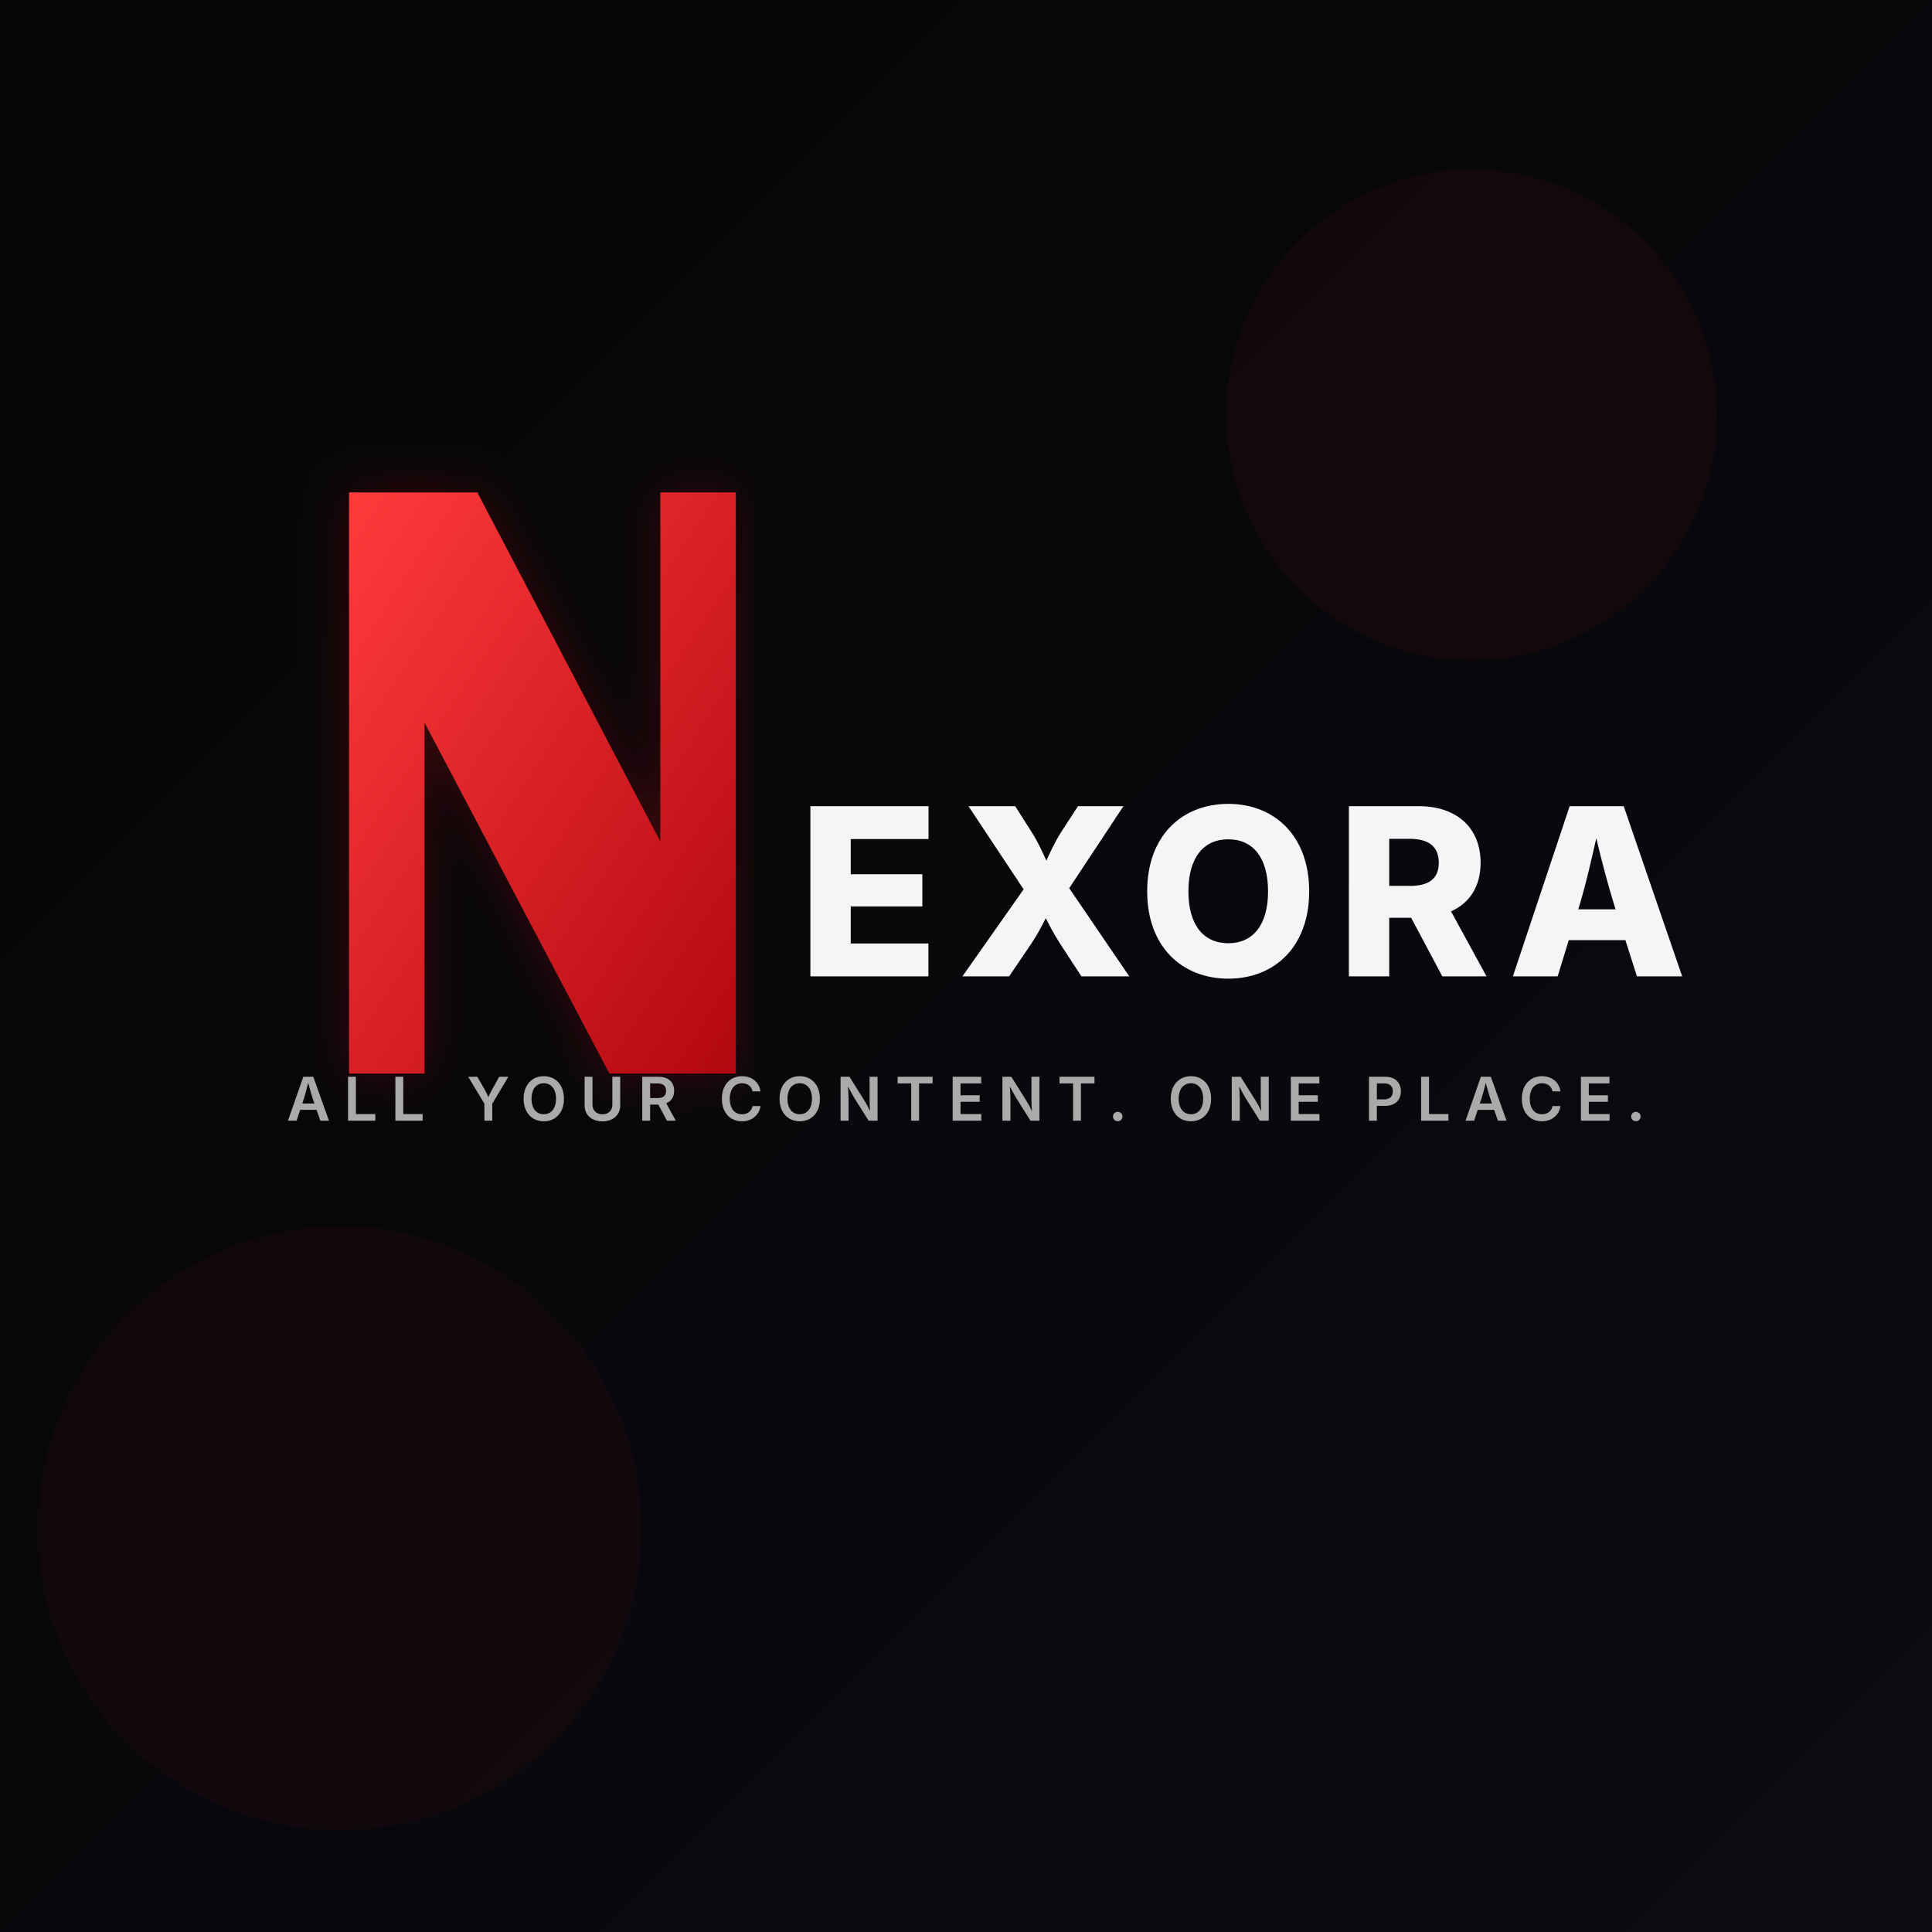
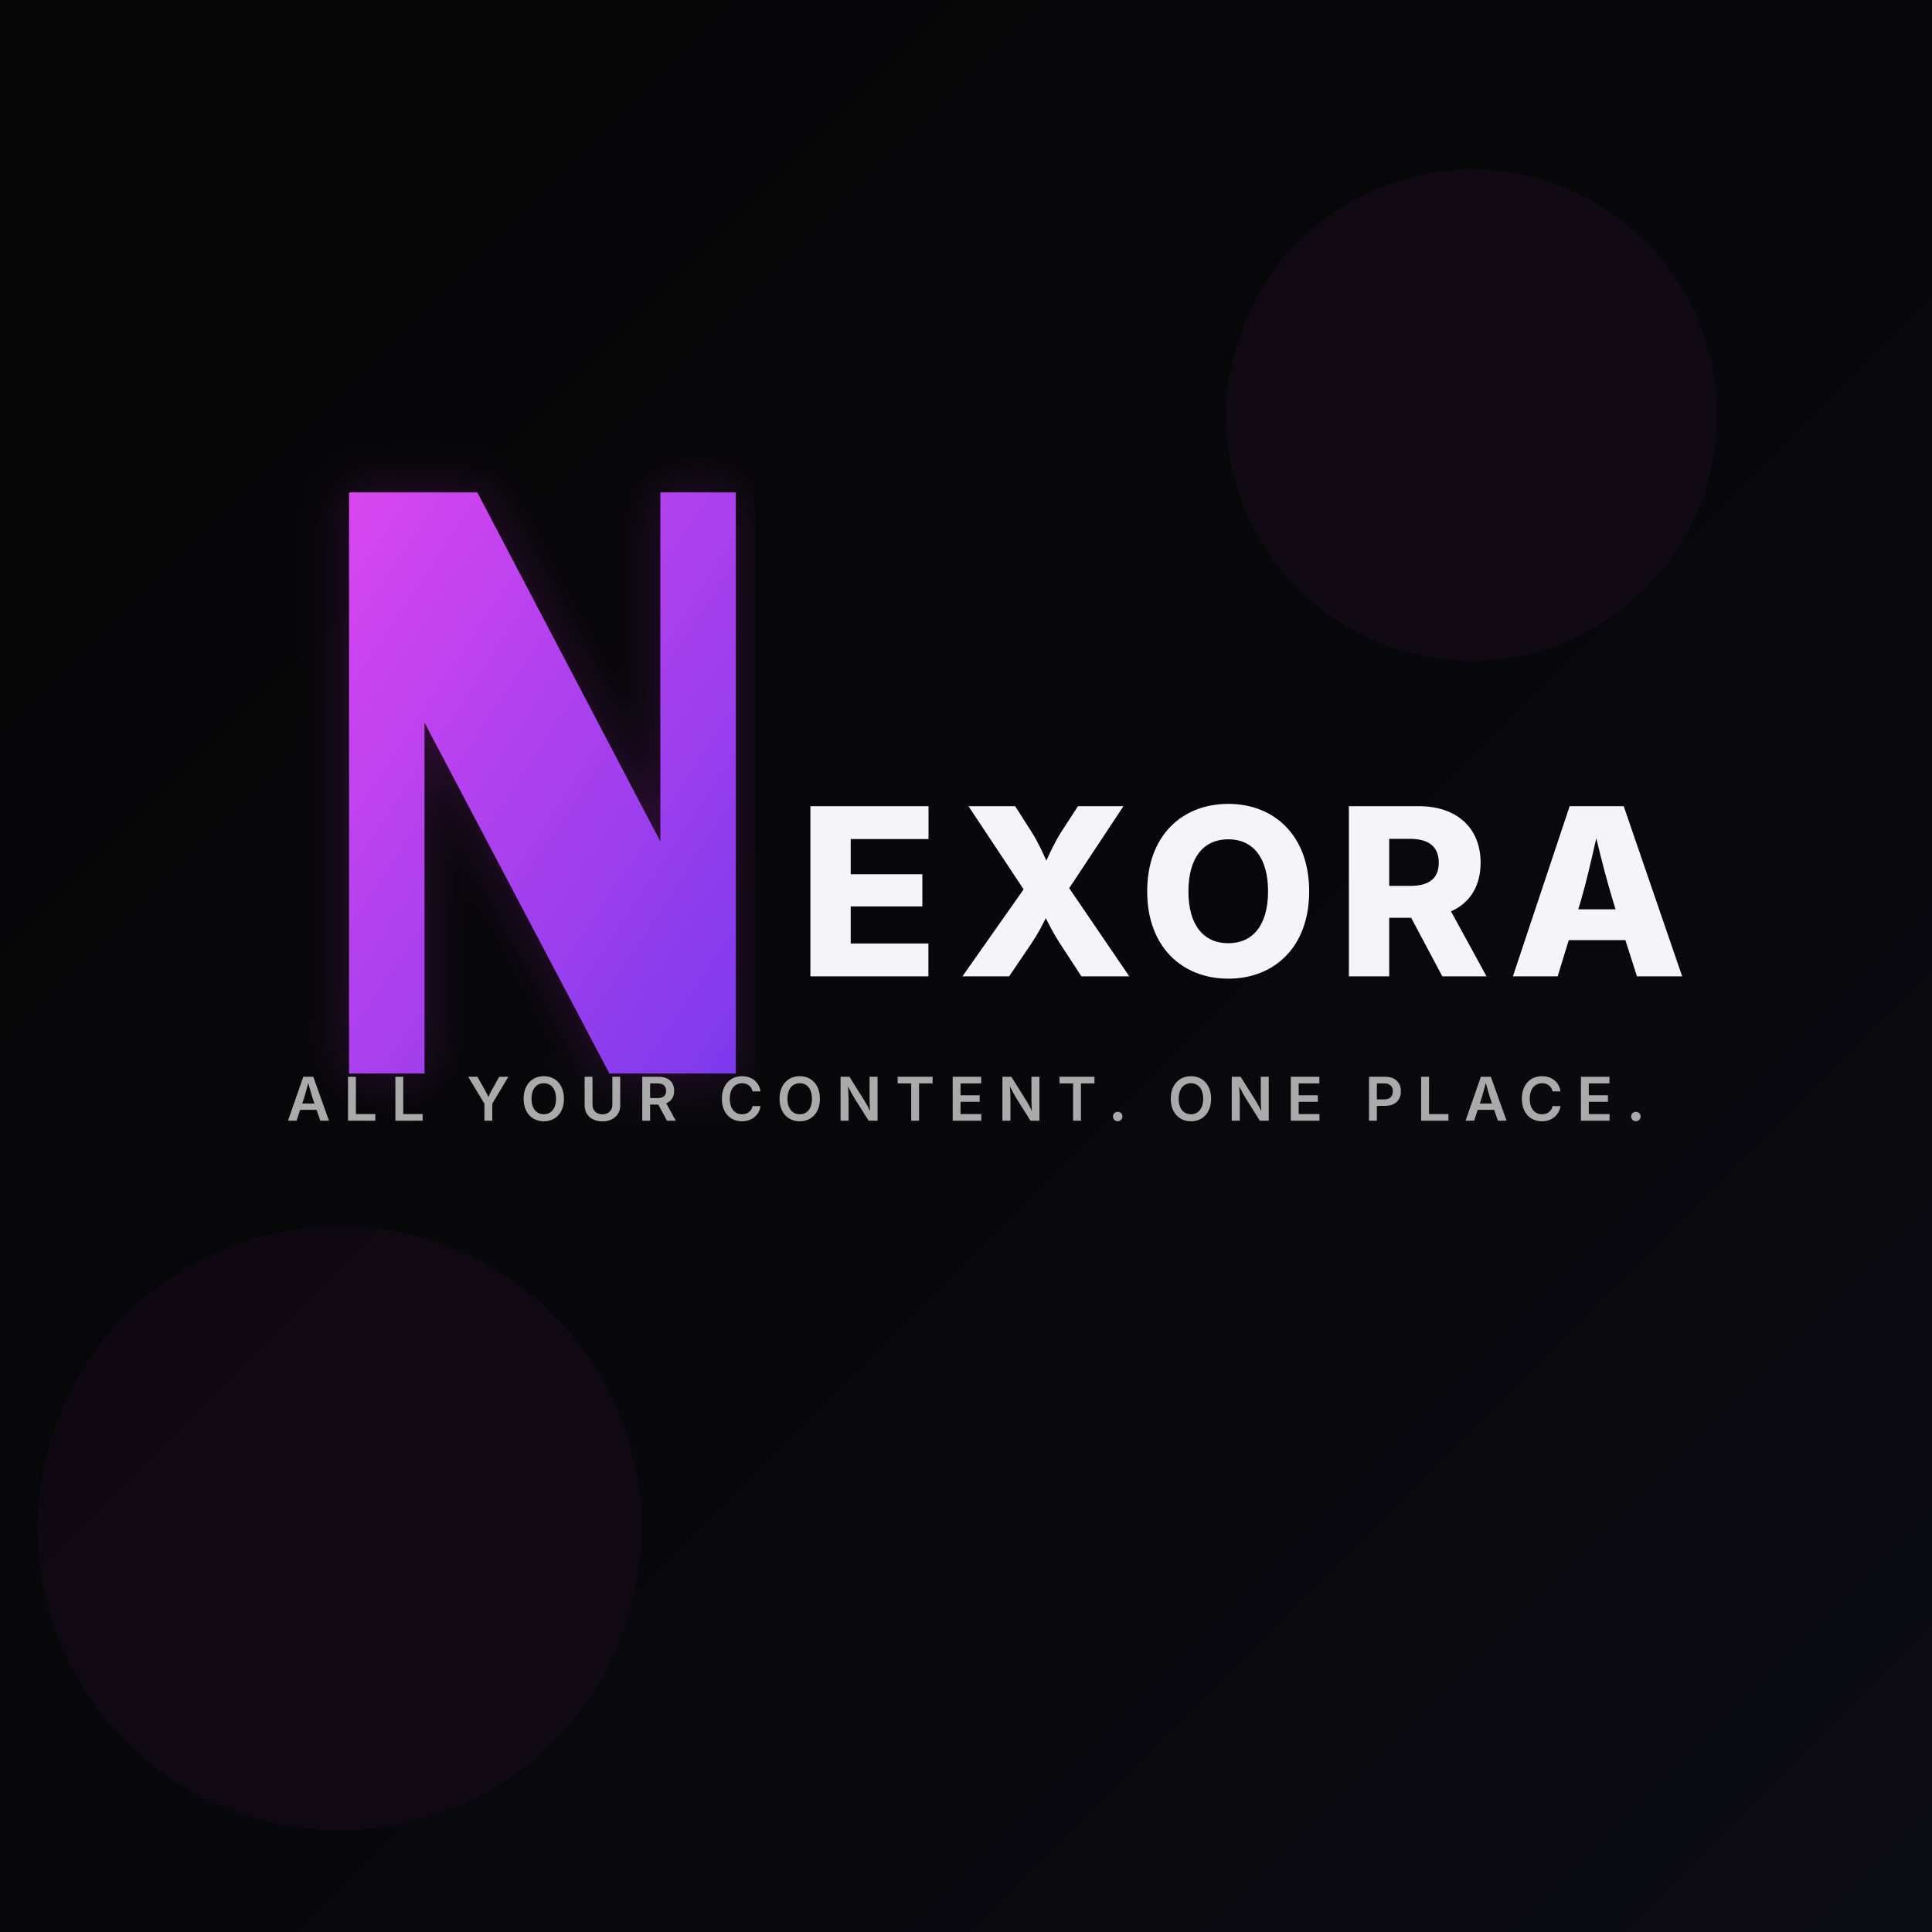
<svg xmlns="http://www.w3.org/2000/svg" width="2048" height="2048" viewBox="0 0 2048 2048" fill="none">
  <defs>
    <linearGradient id="bg" x1="0" y1="0" x2="1" y2="1">
      <stop offset="0%" stop-color="#050505" />
      <stop offset="100%" stop-color="#0B0B12" />
    </linearGradient>
    <linearGradient id="red" x1="0" y1="0" x2="1" y2="1">
-       <stop offset="0%" stop-color="#FF3B3B" />
-       <stop offset="100%" stop-color="#B20710" />
+       <stop offset="0%" stop-color="#D946EF" />
+       <stop offset="100%" stop-color="#7C3AED" />
    </linearGradient>
    <filter id="glow" x="260" y="420" width="540" height="780" filterUnits="userSpaceOnUse">
      <feGaussianBlur stdDeviation="26" />
    </filter>
  </defs>
  <rect width="2048" height="2048" fill="url(#bg)" />
-   <circle cx="1560" cy="440" r="260" fill="#E50914" opacity="0.05" />
-   <circle cx="360" cy="1620" r="320" fill="#E50914" opacity="0.04" />
+   <circle cx="1560" cy="440" r="260" fill="#C026D3" opacity="0.05" />
+   <circle cx="360" cy="1620" r="320" fill="#C026D3" opacity="0.04" />
  <g opacity="0.22" filter="url(#glow)">
-     <path d="M370 1138V522H506L700 892V522H780V1138H646L450 766V1138H370Z" fill="#E50914" />
+     <path d="M370 1138V522H506L700 892V522H780V1138H646L450 766V1138H370Z" fill="#C026D3" />
  </g>
  <path d="M370 1138V522H506L700 892V522H780V1138H646L450 766V1138H370Z" fill="url(#red)" />
  <text x="845" y="1035" fill="#F5F5F7" font-size="248" font-weight="800" font-family="Inter, Arial, sans-serif" letter-spacing="18">EXORA</text>
  <text x="1024" y="1188" fill="#AAAAAA" font-size="64" font-weight="600" font-family="Inter, Arial, sans-serif" letter-spacing="14" text-anchor="middle">ALL YOUR CONTENT. ONE PLACE.</text>
</svg>
